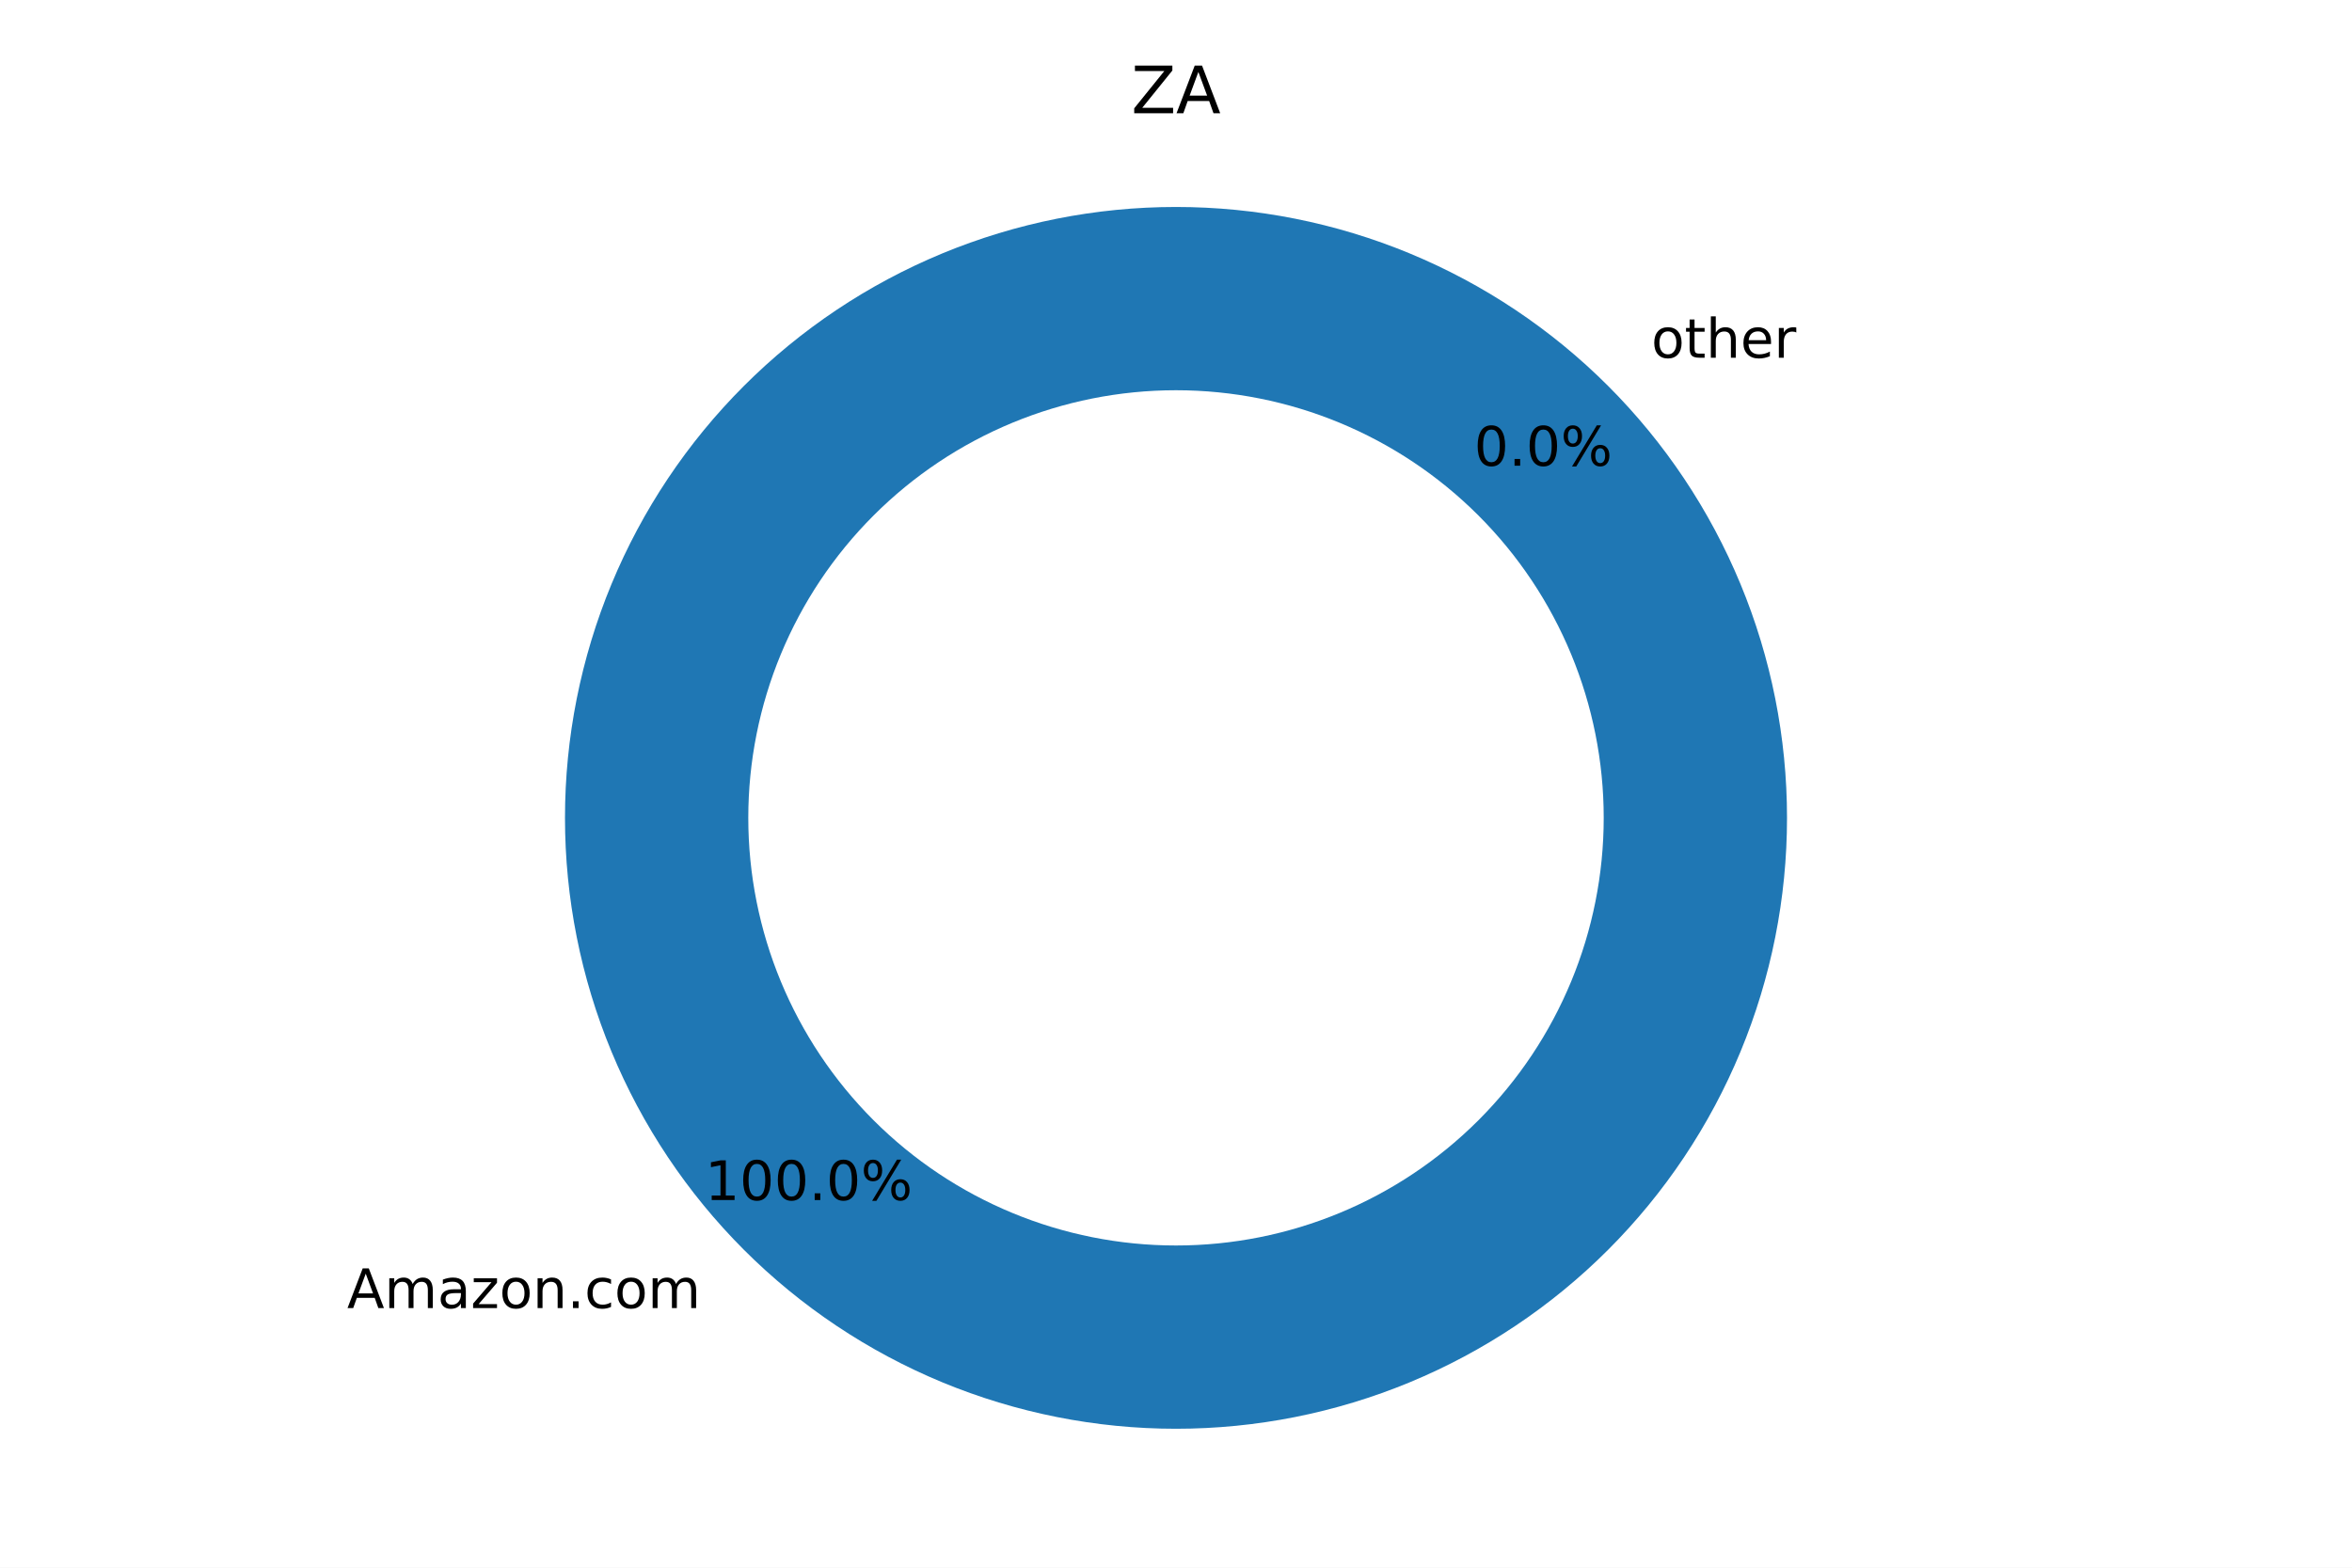
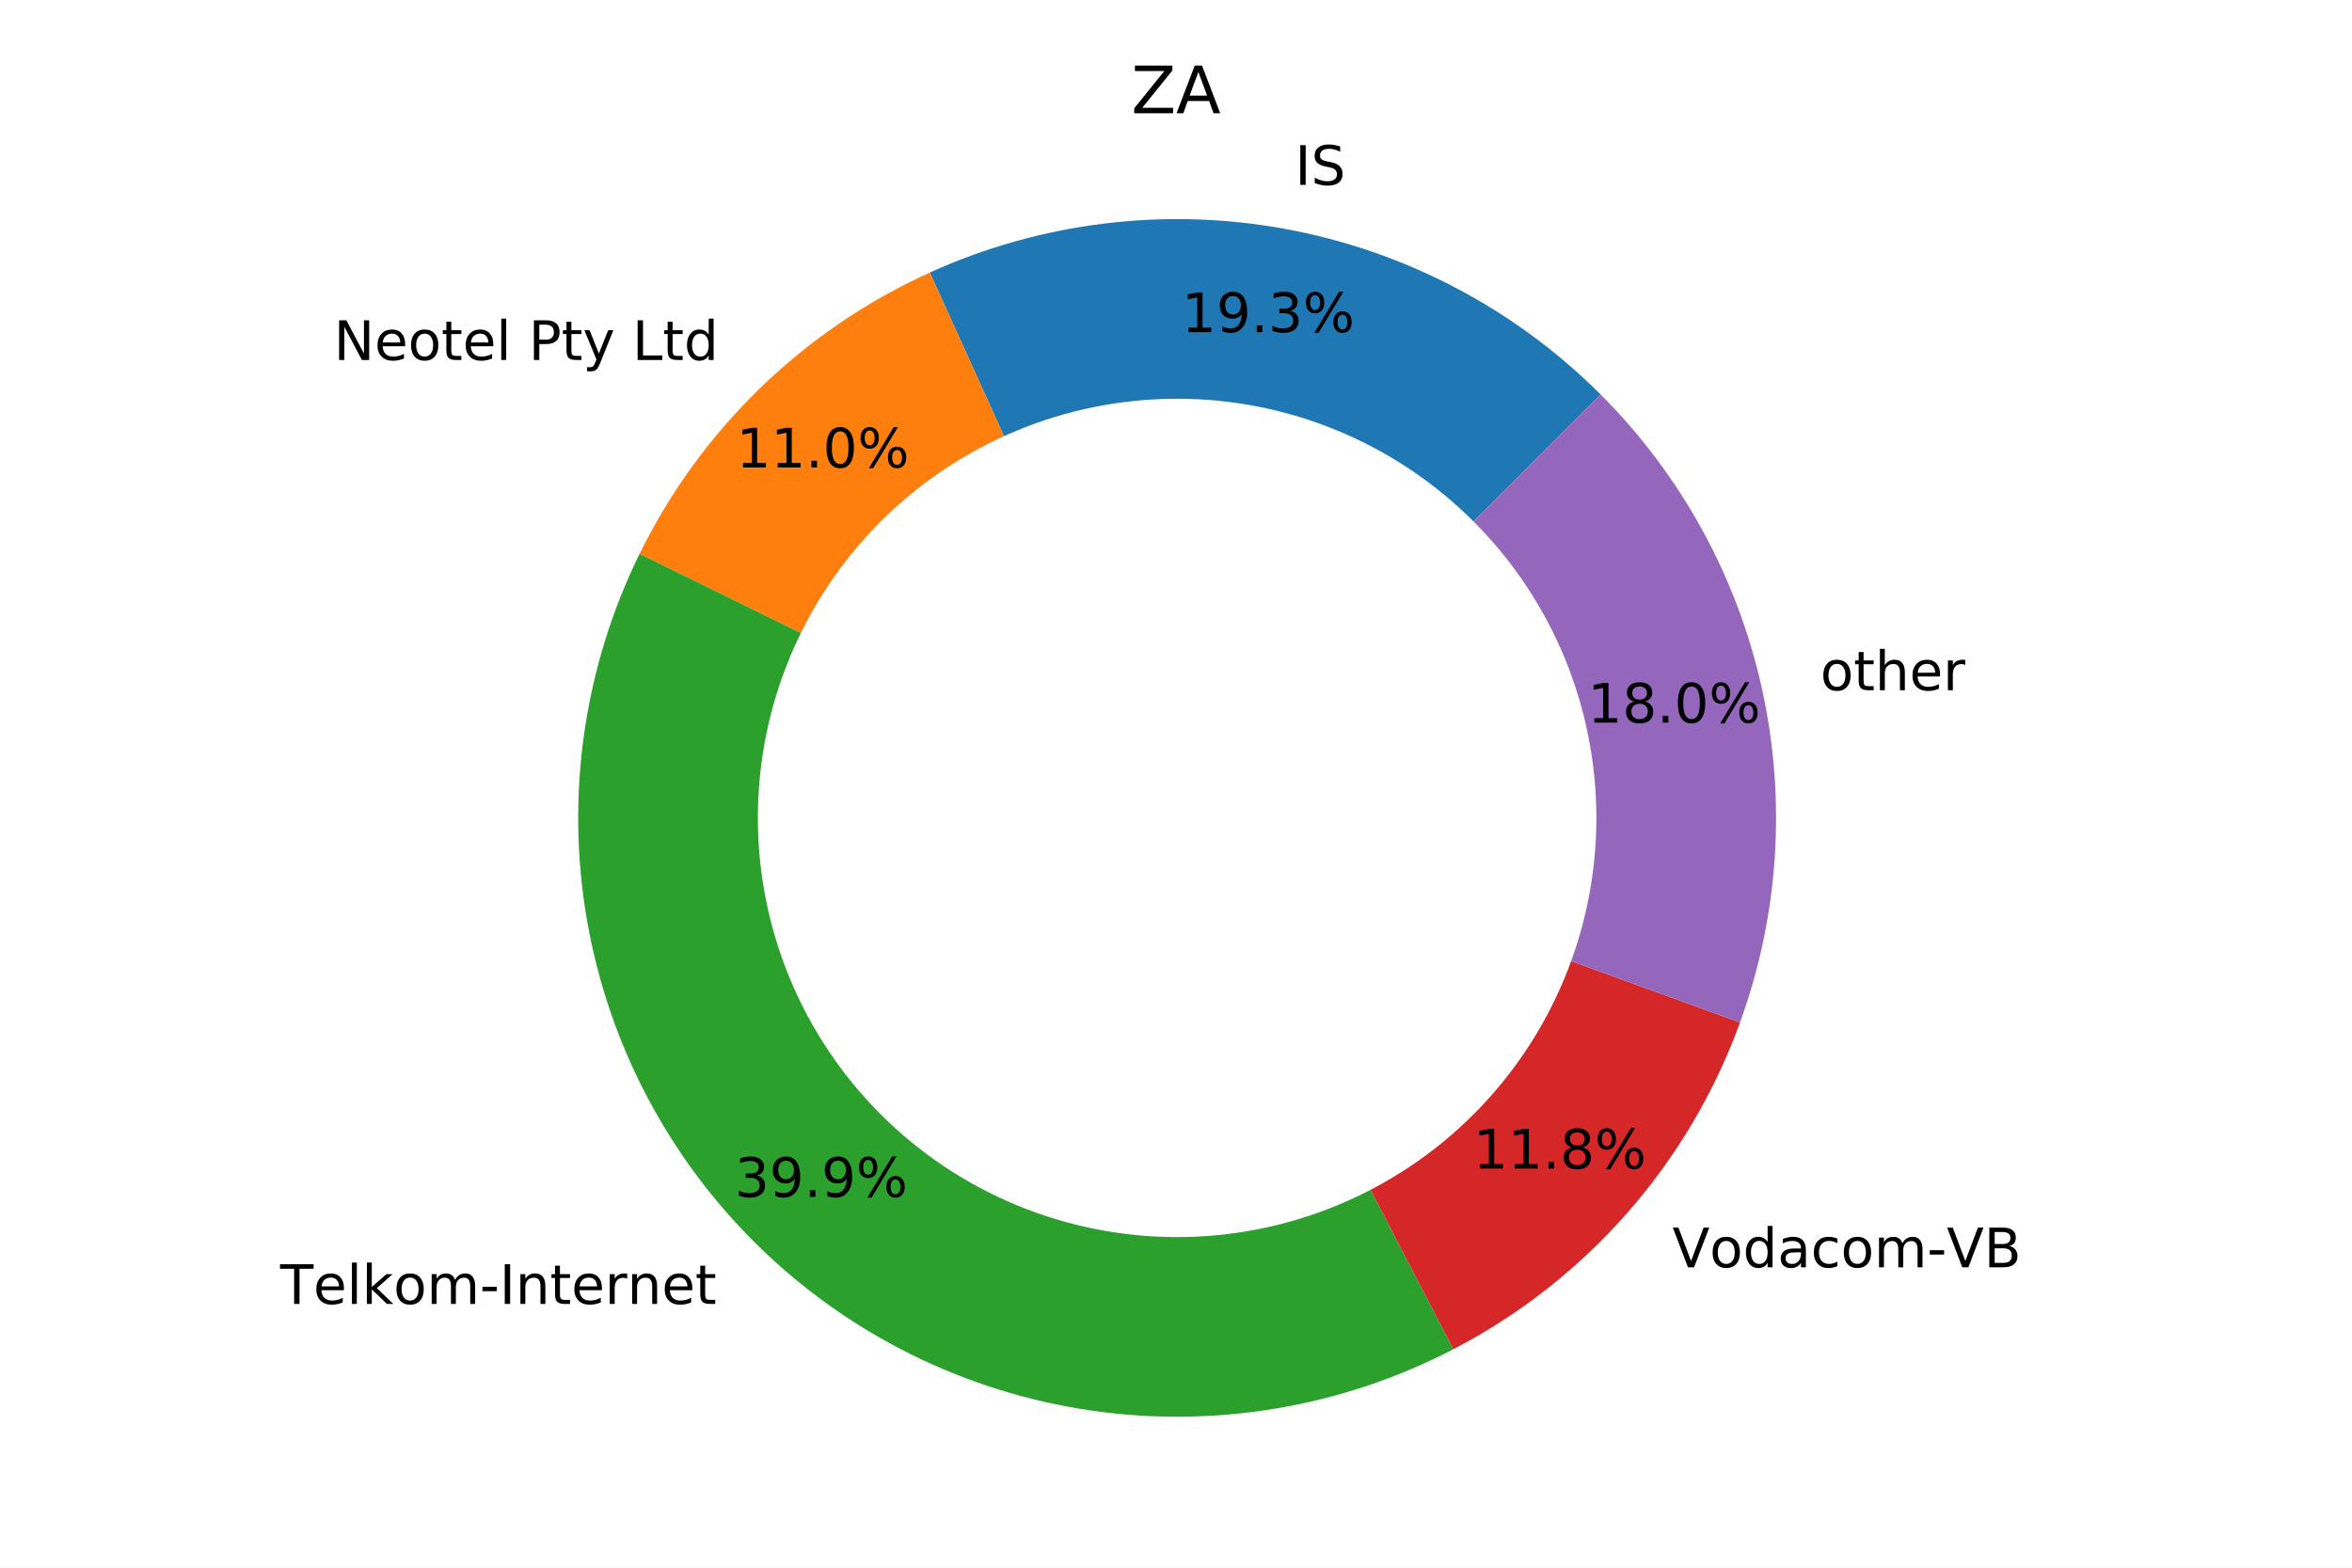
<svg xmlns="http://www.w3.org/2000/svg" xmlns:xlink="http://www.w3.org/1999/xlink" height="288pt" version="1.1" viewBox="0 0 432 288" width="432pt">
  <defs>
    <style type="text/css">
*{stroke-linecap:butt;stroke-linejoin:round;}
  </style>
  </defs>
  <g id="figure_1">
    <g id="patch_1">
      <path d="M 0 288  L 432 288  L 432 0  L 0 0  z " style="fill:#ffffff;" />
    </g>
    <g id="axes_1">
      <g id="patch_2">
-         <path d="M 328.227 150.25  C 328.227 135.512 325.324 120.918 319.684 107.302  C 314.045 93.687 305.778 81.314 295.357 70.893  C 284.936 60.472 272.563 52.205 258.948 46.566  C 245.332 40.926 230.738 38.023 216 38.023  C 201.262 38.023 186.668 40.926 173.052 46.566  C 159.437 52.205 147.064 60.472 136.643 70.893  C 126.222 81.314 117.955 93.687 112.316 107.302  C 106.676 120.918 103.773 135.512 103.773 150.25  C 103.773 164.988 106.676 179.582 112.316 193.198  C 117.955 206.813 126.222 219.186 136.643 229.607  C 147.064 240.028 159.437 248.295 173.052 253.934  C 186.668 259.574 201.262 262.477 216 262.477  C 230.738 262.477 245.332 259.574 258.948 253.934  C 272.563 248.295 284.936 240.028 295.357 229.607  C 305.778 219.186 314.045 206.813 319.684 193.198  C 325.324 179.582 328.227 164.988 328.227 150.25  M 216 150.25  M 328.227 150.25  z " style="fill:#1f77b4;" />
+         <path d="M 293.994 72.471  C 278.173 56.651 257.896 46.027 235.883 42.025  C 213.87 38.023 191.151 40.83 170.774 50.07  L 216.206 150.259  L 293.994 72.471  z " style="fill:#1f77b4;" />
      </g>
      <g id="patch_3">
-         <path d="M 295.357 70.893  C 295.357 70.893 295.357 70.893 295.357 70.893  L 216 150.25  L 295.357 70.893  z " style="fill:#ff7f0e;" />
+         <path d="M 170.774 50.07  C 159.252 55.295 148.718 62.468 139.634 71.274  C 130.551 80.08 123.054 90.387 117.475 101.741  L 216.206 150.259  L 170.774 50.07  z " style="fill:#ff7f0e;" />
      </g>
      <g id="patch_4">
-         <path clip-path="url(#p67255d56ee)" d="M 216 228.809  C 236.834 228.809 256.818 220.532 271.55 205.8  C 286.282 191.068 294.559 171.084 294.559 150.25  C 294.559 129.416 286.282 109.432 271.55 94.7  C 256.818 79.968 236.834 71.691 216 71.691  C 195.166 71.691 175.182 79.968 160.45 94.7  C 145.718 109.432 137.441 129.416 137.441 150.25  C 137.441 171.084 145.718 191.068 160.45 205.8  C 175.182 220.532 195.166 228.809 216 228.809  z " style="fill:#ffffff;" />
+         <path d="M 117.475 101.741  C 107.257 122.534 103.864 146.032 107.783 168.866  C 111.701 191.701 122.735 212.723 139.301 228.92  C 155.867 245.116 177.133 255.672 200.05 259.075  C 222.967 262.477 246.383 258.555 266.94 247.87  L 216.206 150.259  L 117.475 101.741  z " style="fill:#2ca02c;" />
+       </g>
+       <g id="patch_5">
+         <path d="M 266.94 247.87  C 279.059 241.571 289.901 233.069 298.908 222.801  C 307.915 212.532 314.931 200.676 319.597 187.838  L 216.206 150.259  L 266.94 247.87  z " style="fill:#d62728;" />
+       </g>
+       <g id="patch_6">
+         <path d="M 319.597 187.838  C 326.747 168.167 328.136 146.858 323.602 126.425  C 319.067 105.992 308.794 87.271 293.994 72.471  L 216.206 150.259  L 319.597 187.838  z " style="fill:#9467bd;" />
+       </g>
+       <g id="patch_7">
+         <path clip-path="url(#pac806885c1)" d="M 216.206 227.265  C 236.628 227.265 256.217 219.151 270.657 204.711  C 285.098 190.27 293.212 170.681 293.212 150.259  C 293.212 129.837 285.098 110.248 270.657 95.808  C 256.217 81.367 236.628 73.253 216.206 73.253  C 195.784 73.253 176.195 81.367 161.755 95.808  C 147.314 110.248 139.2 129.837 139.2 150.259  C 139.2 170.681 147.314 190.27 161.755 204.711  C 176.195 219.151 195.784 227.265 216.206 227.265  z " style="fill:#ffffff;" />
      </g>
      <g id="matplotlib.axis_1" />
      <g id="matplotlib.axis_2" />
      <g id="text_1">
        <defs>
-           <path d="M 34.188 63.188  L 20.797 26.906  L 47.609 26.906  z M 28.609 72.906  L 39.797 72.906  L 67.578 0  L 57.328 0  L 50.688 18.703  L 17.828 18.703  L 11.188 0  L 0.781 0  z " id="DejaVuSans-41" />
+           <path d="M 9.812 72.906  L 19.672 72.906  L 19.672 0  L 9.812 0  z " id="DejaVuSans-49" />
+           <path d="M 53.516 70.516  L 53.516 60.891  Q 47.906 63.578 42.922 64.891  Q 37.938 66.219 33.297 66.219  Q 25.25 66.219 20.875 63.094  Q 16.5 59.969 16.5 54.203  Q 16.5 49.359 19.406 46.891  Q 22.312 44.438 30.422 42.922  L 36.375 41.703  Q 47.406 39.594 52.656 34.297  Q 57.906 29 57.906 20.125  Q 57.906 9.516 50.797 4.047  Q 43.703 -1.422 29.984 -1.422  Q 24.812 -1.422 18.969 -0.25  Q 13.141 0.922 6.891 3.219  L 6.891 13.375  Q 12.891 10.016 18.656 8.297  Q 24.422 6.594 29.984 6.594  Q 38.422 6.594 43.016 9.906  Q 47.609 13.234 47.609 19.391  Q 47.609 24.75 44.312 27.781  Q 41.016 30.812 33.5 32.328  L 27.484 33.5  Q 16.453 35.688 11.516 40.375  Q 6.594 45.062 6.594 53.422  Q 6.594 63.094 13.406 68.656  Q 20.219 74.219 32.172 74.219  Q 37.312 74.219 42.625 73.281  Q 47.953 72.359 53.516 70.516  z " id="DejaVuSans-53" />
+         </defs>
+         <g transform="translate(237.8506 33.96063)scale(0.1 -0.1)">
+           <use xlink:href="#DejaVuSans-49" />
+           <use x="29.492" xlink:href="#DejaVuSans-53" />
+         </g>
+       </g>
+       <g id="text_2">
+         <defs>
+           <path d="M 12.406 8.297  L 28.516 8.297  L 28.516 63.922  L 10.984 60.406  L 10.984 69.391  L 28.422 72.906  L 38.281 72.906  L 38.281 8.297  L 54.391 8.297  L 54.391 0  L 12.406 0  z " id="DejaVuSans-31" />
+           <path d="M 10.984 1.516  L 10.984 10.5  Q 14.703 8.734 18.5 7.812  Q 22.312 6.891 25.984 6.891  Q 35.75 6.891 40.891 13.453  Q 46.047 20.016 46.781 33.406  Q 43.953 29.203 39.594 26.953  Q 35.25 24.703 29.984 24.703  Q 19.047 24.703 12.672 31.312  Q 6.297 37.938 6.297 49.422  Q 6.297 60.641 12.938 67.422  Q 19.578 74.219 30.609 74.219  Q 43.266 74.219 49.922 64.516  Q 56.594 54.828 56.594 36.375  Q 56.594 19.141 48.406 8.859  Q 40.234 -1.422 26.422 -1.422  Q 22.703 -1.422 18.891 -0.688  Q 15.094 0.047 10.984 1.516  z M 30.609 32.422  Q 37.25 32.422 41.125 36.953  Q 45.016 41.5 45.016 49.422  Q 45.016 57.281 41.125 61.844  Q 37.25 66.406 30.609 66.406  Q 23.969 66.406 20.094 61.844  Q 16.219 57.281 16.219 49.422  Q 16.219 41.5 20.094 36.953  Q 23.969 32.422 30.609 32.422  z " id="DejaVuSans-39" />
+           <path d="M 10.688 12.406  L 21 12.406  L 21 0  L 10.688 0  z " id="DejaVuSans-2e" />
+           <path d="M 40.578 39.312  Q 47.656 37.797 51.625 33  Q 55.609 28.219 55.609 21.188  Q 55.609 10.406 48.188 4.484  Q 40.766 -1.422 27.094 -1.422  Q 22.516 -1.422 17.656 -0.516  Q 12.797 0.391 7.625 2.203  L 7.625 11.719  Q 11.719 9.328 16.594 8.109  Q 21.484 6.891 26.812 6.891  Q 36.078 6.891 40.938 10.547  Q 45.797 14.203 45.797 21.188  Q 45.797 27.641 41.281 31.266  Q 36.766 34.906 28.719 34.906  L 20.219 34.906  L 20.219 43.016  L 29.109 43.016  Q 36.375 43.016 40.234 45.922  Q 44.094 48.828 44.094 54.297  Q 44.094 59.906 40.109 62.906  Q 36.141 65.922 28.719 65.922  Q 24.656 65.922 20.016 65.031  Q 15.375 64.156 9.812 62.312  L 9.812 71.094  Q 15.438 72.656 20.344 73.438  Q 25.25 74.219 29.594 74.219  Q 40.828 74.219 47.359 69.109  Q 53.906 64.016 53.906 55.328  Q 53.906 49.266 50.438 45.094  Q 46.969 40.922 40.578 39.312  z " id="DejaVuSans-33" />
+           <path d="M 72.703 32.078  Q 68.453 32.078 66.031 28.469  Q 63.625 24.859 63.625 18.406  Q 63.625 12.062 66.031 8.422  Q 68.453 4.781 72.703 4.781  Q 76.859 4.781 79.266 8.422  Q 81.688 12.062 81.688 18.406  Q 81.688 24.812 79.266 28.438  Q 76.859 32.078 72.703 32.078  z M 72.703 38.281  Q 80.422 38.281 84.953 32.906  Q 89.5 27.547 89.5 18.406  Q 89.5 9.281 84.938 3.922  Q 80.375 -1.422 72.703 -1.422  Q 64.891 -1.422 60.344 3.922  Q 55.812 9.281 55.812 18.406  Q 55.812 27.594 60.375 32.938  Q 64.938 38.281 72.703 38.281  z M 22.312 68.016  Q 18.109 68.016 15.688 64.375  Q 13.281 60.75 13.281 54.391  Q 13.281 47.953 15.672 44.328  Q 18.062 40.719 22.312 40.719  Q 26.562 40.719 28.969 44.328  Q 31.391 47.953 31.391 54.391  Q 31.391 60.688 28.953 64.344  Q 26.516 68.016 22.312 68.016  z M 66.406 74.219  L 74.219 74.219  L 28.609 -1.422  L 20.797 -1.422  z M 22.312 74.219  Q 30.031 74.219 34.609 68.875  Q 39.203 63.531 39.203 54.391  Q 39.203 45.172 34.641 39.844  Q 30.078 34.516 22.312 34.516  Q 14.547 34.516 10.031 39.859  Q 5.516 45.219 5.516 54.391  Q 5.516 63.484 10.047 68.844  Q 14.594 74.219 22.312 74.219  z " id="DejaVuSans-25" />
+         </defs>
+         <g transform="translate(217.0478 61.01923)scale(0.1 -0.1)">
+           <use xlink:href="#DejaVuSans-31" />
+           <use x="63.623" xlink:href="#DejaVuSans-39" />
+           <use x="127.246" xlink:href="#DejaVuSans-2e" />
+           <use x="159.033" xlink:href="#DejaVuSans-33" />
+           <use x="222.656" xlink:href="#DejaVuSans-25" />
+         </g>
+       </g>
+       <g id="text_3">
+         <defs>
+           <path d="M 9.812 72.906  L 23.094 72.906  L 55.422 11.922  L 55.422 72.906  L 64.984 72.906  L 64.984 0  L 51.703 0  L 19.391 60.984  L 19.391 0  L 9.812 0  z " id="DejaVuSans-4e" />
+           <path d="M 56.203 29.594  L 56.203 25.203  L 14.891 25.203  Q 15.484 15.922 20.484 11.062  Q 25.484 6.203 34.422 6.203  Q 39.594 6.203 44.453 7.469  Q 49.312 8.734 54.109 11.281  L 54.109 2.781  Q 49.266 0.734 44.188 -0.344  Q 39.109 -1.422 33.891 -1.422  Q 20.797 -1.422 13.156 6.188  Q 5.516 13.812 5.516 26.812  Q 5.516 40.234 12.766 48.109  Q 20.016 56 32.328 56  Q 43.359 56 49.781 48.891  Q 56.203 41.797 56.203 29.594  z M 47.219 32.234  Q 47.125 39.594 43.094 43.984  Q 39.062 48.391 32.422 48.391  Q 24.906 48.391 20.391 44.141  Q 15.875 39.891 15.188 32.172  z " id="DejaVuSans-65" />
+           <path d="M 30.609 48.391  Q 23.391 48.391 19.188 42.75  Q 14.984 37.109 14.984 27.297  Q 14.984 17.484 19.156 11.844  Q 23.344 6.203 30.609 6.203  Q 37.797 6.203 41.984 11.859  Q 46.188 17.531 46.188 27.297  Q 46.188 37.016 41.984 42.703  Q 37.797 48.391 30.609 48.391  z M 30.609 56  Q 42.328 56 49.016 48.375  Q 55.719 40.766 55.719 27.297  Q 55.719 13.875 49.016 6.219  Q 42.328 -1.422 30.609 -1.422  Q 18.844 -1.422 12.172 6.219  Q 5.516 13.875 5.516 27.297  Q 5.516 40.766 12.172 48.375  Q 18.844 56 30.609 56  z " id="DejaVuSans-6f" />
+           <path d="M 18.312 70.219  L 18.312 54.688  L 36.812 54.688  L 36.812 47.703  L 18.312 47.703  L 18.312 18.016  Q 18.312 11.328 20.141 9.422  Q 21.969 7.516 27.594 7.516  L 36.812 7.516  L 36.812 0  L 27.594 0  Q 17.188 0 13.234 3.875  Q 9.281 7.766 9.281 18.016  L 9.281 47.703  L 2.688 47.703  L 2.688 54.688  L 9.281 54.688  L 9.281 70.219  z " id="DejaVuSans-74" />
+           <path d="M 9.422 75.984  L 18.406 75.984  L 18.406 0  L 9.422 0  z " id="DejaVuSans-6c" />
+           <path id="DejaVuSans-20" />
+           <path d="M 19.672 64.797  L 19.672 37.406  L 32.078 37.406  Q 38.969 37.406 42.719 40.969  Q 46.484 44.531 46.484 51.125  Q 46.484 57.672 42.719 61.234  Q 38.969 64.797 32.078 64.797  z M 9.812 72.906  L 32.078 72.906  Q 44.344 72.906 50.609 67.359  Q 56.891 61.812 56.891 51.125  Q 56.891 40.328 50.609 34.812  Q 44.344 29.297 32.078 29.297  L 19.672 29.297  L 19.672 0  L 9.812 0  z " id="DejaVuSans-50" />
+           <path d="M 32.172 -5.078  Q 28.375 -14.844 24.75 -17.812  Q 21.141 -20.797 15.094 -20.797  L 7.906 -20.797  L 7.906 -13.281  L 13.188 -13.281  Q 16.891 -13.281 18.938 -11.516  Q 21 -9.766 23.484 -3.219  L 25.094 0.875  L 2.984 54.688  L 12.5 54.688  L 29.594 11.922  L 46.688 54.688  L 56.203 54.688  z " id="DejaVuSans-79" />
+           <path d="M 9.812 72.906  L 19.672 72.906  L 19.672 8.297  L 55.172 8.297  L 55.172 0  L 9.812 0  z " id="DejaVuSans-4c" />
+           <path d="M 45.406 46.391  L 45.406 75.984  L 54.391 75.984  L 54.391 0  L 45.406 0  L 45.406 8.203  Q 42.578 3.328 38.25 0.953  Q 33.938 -1.422 27.875 -1.422  Q 17.969 -1.422 11.734 6.484  Q 5.516 14.406 5.516 27.297  Q 5.516 40.188 11.734 48.094  Q 17.969 56 27.875 56  Q 33.938 56 38.25 53.625  Q 42.578 51.266 45.406 46.391  z M 14.797 27.297  Q 14.797 17.391 18.875 11.75  Q 22.953 6.109 30.078 6.109  Q 37.203 6.109 41.297 11.75  Q 45.406 17.391 45.406 27.297  Q 45.406 37.203 41.297 42.844  Q 37.203 48.484 30.078 48.484  Q 22.953 48.484 18.875 42.844  Q 14.797 37.203 14.797 27.297  z " id="DejaVuSans-64" />
+         </defs>
+         <g transform="translate(61.30693 66.13472)scale(0.1 -0.1)">
+           <use xlink:href="#DejaVuSans-4e" />
+           <use x="74.805" xlink:href="#DejaVuSans-65" />
+           <use x="136.328" xlink:href="#DejaVuSans-6f" />
+           <use x="197.51" xlink:href="#DejaVuSans-74" />
+           <use x="236.719" xlink:href="#DejaVuSans-65" />
+           <use x="298.242" xlink:href="#DejaVuSans-6c" />
+           <use x="326.025" xlink:href="#DejaVuSans-20" />
+           <use x="357.812" xlink:href="#DejaVuSans-50" />
+           <use x="418.115" xlink:href="#DejaVuSans-74" />
+           <use x="457.324" xlink:href="#DejaVuSans-79" />
+           <use x="516.504" xlink:href="#DejaVuSans-20" />
+           <use x="548.291" xlink:href="#DejaVuSans-4c" />
+           <use x="604.004" xlink:href="#DejaVuSans-74" />
+           <use x="643.213" xlink:href="#DejaVuSans-64" />
+         </g>
+       </g>
+       <g id="text_4">
+         <defs>
+           <path d="M 31.781 66.406  Q 24.172 66.406 20.328 58.906  Q 16.5 51.422 16.5 36.375  Q 16.5 21.391 20.328 13.891  Q 24.172 6.391 31.781 6.391  Q 39.453 6.391 43.281 13.891  Q 47.125 21.391 47.125 36.375  Q 47.125 51.422 43.281 58.906  Q 39.453 66.406 31.781 66.406  z M 31.781 74.219  Q 44.047 74.219 50.516 64.516  Q 56.984 54.828 56.984 36.375  Q 56.984 17.969 50.516 8.266  Q 44.047 -1.422 31.781 -1.422  Q 19.531 -1.422 13.062 8.266  Q 6.594 17.969 6.594 36.375  Q 6.594 54.828 13.062 64.516  Q 19.531 74.219 31.781 74.219  z " id="DejaVuSans-30" />
+         </defs>
+         <g transform="translate(135.2365 85.88103)scale(0.1 -0.1)">
+           <use xlink:href="#DejaVuSans-31" />
+           <use x="63.623" xlink:href="#DejaVuSans-31" />
+           <use x="127.246" xlink:href="#DejaVuSans-2e" />
+           <use x="159.033" xlink:href="#DejaVuSans-30" />
+           <use x="222.656" xlink:href="#DejaVuSans-25" />
+         </g>
+       </g>
+       <g id="text_5">
+         <defs>
+           <path d="M -0.297 72.906  L 61.375 72.906  L 61.375 64.594  L 35.5 64.594  L 35.5 0  L 25.594 0  L 25.594 64.594  L -0.297 64.594  z " id="DejaVuSans-54" />
+           <path d="M 9.078 75.984  L 18.109 75.984  L 18.109 31.109  L 44.922 54.688  L 56.391 54.688  L 27.391 29.109  L 57.625 0  L 45.906 0  L 18.109 26.703  L 18.109 0  L 9.078 0  z " id="DejaVuSans-6b" />
          <path d="M 52 44.188  Q 55.375 50.25 60.062 53.125  Q 64.75 56 71.094 56  Q 79.641 56 84.281 50.016  Q 88.922 44.047 88.922 33.016  L 88.922 0  L 79.891 0  L 79.891 32.719  Q 79.891 40.578 77.094 44.375  Q 74.312 48.188 68.609 48.188  Q 61.625 48.188 57.562 43.547  Q 53.516 38.922 53.516 30.906  L 53.516 0  L 44.484 0  L 44.484 32.719  Q 44.484 40.625 41.703 44.406  Q 38.922 48.188 33.109 48.188  Q 26.219 48.188 22.156 43.531  Q 18.109 38.875 18.109 30.906  L 18.109 0  L 9.078 0  L 9.078 54.688  L 18.109 54.688  L 18.109 46.188  Q 21.188 51.219 25.484 53.609  Q 29.781 56 35.688 56  Q 41.656 56 45.828 52.969  Q 50 49.953 52 44.188  z " id="DejaVuSans-6d" />
+           <path d="M 4.891 31.391  L 31.203 31.391  L 31.203 23.391  L 4.891 23.391  z " id="DejaVuSans-2d" />
+           <path d="M 54.891 33.016  L 54.891 0  L 45.906 0  L 45.906 32.719  Q 45.906 40.484 42.875 44.328  Q 39.844 48.188 33.797 48.188  Q 26.516 48.188 22.312 43.547  Q 18.109 38.922 18.109 30.906  L 18.109 0  L 9.078 0  L 9.078 54.688  L 18.109 54.688  L 18.109 46.188  Q 21.344 51.125 25.703 53.562  Q 30.078 56 35.797 56  Q 45.219 56 50.047 50.172  Q 54.891 44.344 54.891 33.016  z " id="DejaVuSans-6e" />
+           <path d="M 41.109 46.297  Q 39.594 47.172 37.812 47.578  Q 36.031 48 33.891 48  Q 26.266 48 22.188 43.047  Q 18.109 38.094 18.109 28.812  L 18.109 0  L 9.078 0  L 9.078 54.688  L 18.109 54.688  L 18.109 46.188  Q 20.953 51.172 25.484 53.578  Q 30.031 56 36.531 56  Q 37.453 56 38.578 55.875  Q 39.703 55.766 41.062 55.516  z " id="DejaVuSans-72" />
+         </defs>
+         <g transform="translate(51.46348 239.5451)scale(0.1 -0.1)">
+           <use xlink:href="#DejaVuSans-54" />
+           <use x="60.818" xlink:href="#DejaVuSans-65" />
+           <use x="122.342" xlink:href="#DejaVuSans-6c" />
+           <use x="150.125" xlink:href="#DejaVuSans-6b" />
+           <use x="207.988" xlink:href="#DejaVuSans-6f" />
+           <use x="269.17" xlink:href="#DejaVuSans-6d" />
+           <use x="366.582" xlink:href="#DejaVuSans-2d" />
+           <use x="402.666" xlink:href="#DejaVuSans-49" />
+           <use x="432.158" xlink:href="#DejaVuSans-6e" />
+           <use x="495.537" xlink:href="#DejaVuSans-74" />
+           <use x="534.746" xlink:href="#DejaVuSans-65" />
+           <use x="596.27" xlink:href="#DejaVuSans-72" />
+           <use x="637.367" xlink:href="#DejaVuSans-6e" />
+           <use x="700.746" xlink:href="#DejaVuSans-65" />
+           <use x="762.27" xlink:href="#DejaVuSans-74" />
+         </g>
+       </g>
+       <g id="text_6">
+         <g transform="translate(134.953 219.8799)scale(0.1 -0.1)">
+           <use xlink:href="#DejaVuSans-33" />
+           <use x="63.623" xlink:href="#DejaVuSans-39" />
+           <use x="127.246" xlink:href="#DejaVuSans-2e" />
+           <use x="159.033" xlink:href="#DejaVuSans-39" />
+           <use x="222.656" xlink:href="#DejaVuSans-25" />
+         </g>
+       </g>
+       <g id="text_7">
+         <defs>
+           <path d="M 28.609 0  L 0.781 72.906  L 11.078 72.906  L 34.188 11.531  L 57.328 72.906  L 67.578 72.906  L 39.797 0  z " id="DejaVuSans-56" />
          <path d="M 34.281 27.484  Q 23.391 27.484 19.188 25  Q 14.984 22.516 14.984 16.5  Q 14.984 11.719 18.141 8.906  Q 21.297 6.109 26.703 6.109  Q 34.188 6.109 38.703 11.406  Q 43.219 16.703 43.219 25.484  L 43.219 27.484  z M 52.203 31.203  L 52.203 0  L 43.219 0  L 43.219 8.297  Q 40.141 3.328 35.547 0.953  Q 30.953 -1.422 24.312 -1.422  Q 15.922 -1.422 10.953 3.297  Q 6 8.016 6 15.922  Q 6 25.141 12.172 29.828  Q 18.359 34.516 30.609 34.516  L 43.219 34.516  L 43.219 35.406  Q 43.219 41.609 39.141 45  Q 35.062 48.391 27.688 48.391  Q 23 48.391 18.547 47.266  Q 14.109 46.141 10.016 43.891  L 10.016 52.203  Q 14.938 54.109 19.578 55.047  Q 24.219 56 28.609 56  Q 40.484 56 46.344 49.844  Q 52.203 43.703 52.203 31.203  z " id="DejaVuSans-61" />
-           <path d="M 5.516 54.688  L 48.188 54.688  L 48.188 46.484  L 14.406 7.172  L 48.188 7.172  L 48.188 0  L 4.297 0  L 4.297 8.203  L 38.094 47.516  L 5.516 47.516  z " id="DejaVuSans-7a" />
-           <path d="M 30.609 48.391  Q 23.391 48.391 19.188 42.75  Q 14.984 37.109 14.984 27.297  Q 14.984 17.484 19.156 11.844  Q 23.344 6.203 30.609 6.203  Q 37.797 6.203 41.984 11.859  Q 46.188 17.531 46.188 27.297  Q 46.188 37.016 41.984 42.703  Q 37.797 48.391 30.609 48.391  z M 30.609 56  Q 42.328 56 49.016 48.375  Q 55.719 40.766 55.719 27.297  Q 55.719 13.875 49.016 6.219  Q 42.328 -1.422 30.609 -1.422  Q 18.844 -1.422 12.172 6.219  Q 5.516 13.875 5.516 27.297  Q 5.516 40.766 12.172 48.375  Q 18.844 56 30.609 56  z " id="DejaVuSans-6f" />
-           <path d="M 54.891 33.016  L 54.891 0  L 45.906 0  L 45.906 32.719  Q 45.906 40.484 42.875 44.328  Q 39.844 48.188 33.797 48.188  Q 26.516 48.188 22.312 43.547  Q 18.109 38.922 18.109 30.906  L 18.109 0  L 9.078 0  L 9.078 54.688  L 18.109 54.688  L 18.109 46.188  Q 21.344 51.125 25.703 53.562  Q 30.078 56 35.797 56  Q 45.219 56 50.047 50.172  Q 54.891 44.344 54.891 33.016  z " id="DejaVuSans-6e" />
-           <path d="M 10.688 12.406  L 21 12.406  L 21 0  L 10.688 0  z " id="DejaVuSans-2e" />
          <path d="M 48.781 52.594  L 48.781 44.188  Q 44.969 46.297 41.141 47.344  Q 37.312 48.391 33.406 48.391  Q 24.656 48.391 19.812 42.844  Q 14.984 37.312 14.984 27.297  Q 14.984 17.281 19.812 11.734  Q 24.656 6.203 33.406 6.203  Q 37.312 6.203 41.141 7.25  Q 44.969 8.297 48.781 10.406  L 48.781 2.094  Q 45.016 0.344 40.984 -0.531  Q 36.969 -1.422 32.422 -1.422  Q 20.062 -1.422 12.781 6.344  Q 5.516 14.109 5.516 27.297  Q 5.516 40.672 12.859 48.328  Q 20.219 56 33.016 56  Q 37.156 56 41.109 55.141  Q 45.062 54.297 48.781 52.594  z " id="DejaVuSans-63" />
-         </defs>
-         <g transform="translate(63.75767 240.3017)scale(0.1 -0.1)">
-           <use xlink:href="#DejaVuSans-41" />
-           <use x="68.408" xlink:href="#DejaVuSans-6d" />
-           <use x="165.82" xlink:href="#DejaVuSans-61" />
-           <use x="227.1" xlink:href="#DejaVuSans-7a" />
-           <use x="279.59" xlink:href="#DejaVuSans-6f" />
-           <use x="340.771" xlink:href="#DejaVuSans-6e" />
-           <use x="404.15" xlink:href="#DejaVuSans-2e" />
-           <use x="435.938" xlink:href="#DejaVuSans-63" />
-           <use x="490.918" xlink:href="#DejaVuSans-6f" />
-           <use x="552.1" xlink:href="#DejaVuSans-6d" />
-         </g>
-       </g>
-       <g id="text_2">
-         <defs>
-           <path d="M 12.406 8.297  L 28.516 8.297  L 28.516 63.922  L 10.984 60.406  L 10.984 69.391  L 28.422 72.906  L 38.281 72.906  L 38.281 8.297  L 54.391 8.297  L 54.391 0  L 12.406 0  z " id="DejaVuSans-31" />
-           <path d="M 31.781 66.406  Q 24.172 66.406 20.328 58.906  Q 16.5 51.422 16.5 36.375  Q 16.5 21.391 20.328 13.891  Q 24.172 6.391 31.781 6.391  Q 39.453 6.391 43.281 13.891  Q 47.125 21.391 47.125 36.375  Q 47.125 51.422 43.281 58.906  Q 39.453 66.406 31.781 66.406  z M 31.781 74.219  Q 44.047 74.219 50.516 64.516  Q 56.984 54.828 56.984 36.375  Q 56.984 17.969 50.516 8.266  Q 44.047 -1.422 31.781 -1.422  Q 19.531 -1.422 13.062 8.266  Q 6.594 17.969 6.594 36.375  Q 6.594 54.828 13.062 64.516  Q 19.531 74.219 31.781 74.219  z " id="DejaVuSans-30" />
-           <path d="M 72.703 32.078  Q 68.453 32.078 66.031 28.469  Q 63.625 24.859 63.625 18.406  Q 63.625 12.062 66.031 8.422  Q 68.453 4.781 72.703 4.781  Q 76.859 4.781 79.266 8.422  Q 81.688 12.062 81.688 18.406  Q 81.688 24.812 79.266 28.438  Q 76.859 32.078 72.703 32.078  z M 72.703 38.281  Q 80.422 38.281 84.953 32.906  Q 89.5 27.547 89.5 18.406  Q 89.5 9.281 84.938 3.922  Q 80.375 -1.422 72.703 -1.422  Q 64.891 -1.422 60.344 3.922  Q 55.812 9.281 55.812 18.406  Q 55.812 27.594 60.375 32.938  Q 64.938 38.281 72.703 38.281  z M 22.312 68.016  Q 18.109 68.016 15.688 64.375  Q 13.281 60.75 13.281 54.391  Q 13.281 47.953 15.672 44.328  Q 18.062 40.719 22.312 40.719  Q 26.562 40.719 28.969 44.328  Q 31.391 47.953 31.391 54.391  Q 31.391 60.688 28.953 64.344  Q 26.516 68.016 22.312 68.016  z M 66.406 74.219  L 74.219 74.219  L 28.609 -1.422  L 20.797 -1.422  z M 22.312 74.219  Q 30.031 74.219 34.609 68.875  Q 39.203 63.531 39.203 54.391  Q 39.203 45.172 34.641 39.844  Q 30.078 34.516 22.312 34.516  Q 14.547 34.516 10.031 39.859  Q 5.516 45.219 5.516 54.391  Q 5.516 63.484 10.047 68.844  Q 14.594 74.219 22.312 74.219  z " id="DejaVuSans-25" />
-         </defs>
-         <g transform="translate(129.482 220.4625)scale(0.1 -0.1)">
-           <use xlink:href="#DejaVuSans-31" />
-           <use x="63.623" xlink:href="#DejaVuSans-30" />
-           <use x="127.246" xlink:href="#DejaVuSans-30" />
-           <use x="190.869" xlink:href="#DejaVuSans-2e" />
-           <use x="222.656" xlink:href="#DejaVuSans-30" />
-           <use x="286.279" xlink:href="#DejaVuSans-25" />
-         </g>
-       </g>
-       <g id="text_3">
-         <defs>
-           <path d="M 18.312 70.219  L 18.312 54.688  L 36.812 54.688  L 36.812 47.703  L 18.312 47.703  L 18.312 18.016  Q 18.312 11.328 20.141 9.422  Q 21.969 7.516 27.594 7.516  L 36.812 7.516  L 36.812 0  L 27.594 0  Q 17.188 0 13.234 3.875  Q 9.281 7.766 9.281 18.016  L 9.281 47.703  L 2.688 47.703  L 2.688 54.688  L 9.281 54.688  L 9.281 70.219  z " id="DejaVuSans-74" />
+           <path d="M 19.672 34.812  L 19.672 8.109  L 35.5 8.109  Q 43.453 8.109 47.281 11.406  Q 51.125 14.703 51.125 21.484  Q 51.125 28.328 47.281 31.562  Q 43.453 34.812 35.5 34.812  z M 19.672 64.797  L 19.672 42.828  L 34.281 42.828  Q 41.5 42.828 45.031 45.531  Q 48.578 48.25 48.578 53.812  Q 48.578 59.328 45.031 62.062  Q 41.5 64.797 34.281 64.797  z M 9.812 72.906  L 35.016 72.906  Q 46.297 72.906 52.391 68.219  Q 58.5 63.531 58.5 54.891  Q 58.5 48.188 55.375 44.234  Q 52.25 40.281 46.188 39.312  Q 53.469 37.75 57.5 32.781  Q 61.531 27.828 61.531 20.406  Q 61.531 10.641 54.891 5.312  Q 48.25 0 35.984 0  L 9.812 0  z " id="DejaVuSans-42" />
+         </defs>
+         <g transform="translate(307.1778 232.8144)scale(0.1 -0.1)">
+           <use xlink:href="#DejaVuSans-56" />
+           <use x="68.299" xlink:href="#DejaVuSans-6f" />
+           <use x="129.48" xlink:href="#DejaVuSans-64" />
+           <use x="192.957" xlink:href="#DejaVuSans-61" />
+           <use x="254.236" xlink:href="#DejaVuSans-63" />
+           <use x="309.217" xlink:href="#DejaVuSans-6f" />
+           <use x="370.398" xlink:href="#DejaVuSans-6d" />
+           <use x="467.811" xlink:href="#DejaVuSans-2d" />
+           <use x="503.816" xlink:href="#DejaVuSans-56" />
+           <use x="572.225" xlink:href="#DejaVuSans-42" />
+         </g>
+       </g>
+       <g id="text_8">
+         <defs>
+           <path d="M 31.781 34.625  Q 24.75 34.625 20.719 30.859  Q 16.703 27.094 16.703 20.516  Q 16.703 13.922 20.719 10.156  Q 24.75 6.391 31.781 6.391  Q 38.812 6.391 42.859 10.172  Q 46.922 13.969 46.922 20.516  Q 46.922 27.094 42.891 30.859  Q 38.875 34.625 31.781 34.625  z M 21.922 38.812  Q 15.578 40.375 12.031 44.719  Q 8.5 49.078 8.5 55.328  Q 8.5 64.062 14.719 69.141  Q 20.953 74.219 31.781 74.219  Q 42.672 74.219 48.875 69.141  Q 55.078 64.062 55.078 55.328  Q 55.078 49.078 51.531 44.719  Q 48 40.375 41.703 38.812  Q 48.828 37.156 52.797 32.312  Q 56.781 27.484 56.781 20.516  Q 56.781 9.906 50.312 4.234  Q 43.844 -1.422 31.781 -1.422  Q 19.734 -1.422 13.25 4.234  Q 6.781 9.906 6.781 20.516  Q 6.781 27.484 10.781 32.312  Q 14.797 37.156 21.922 38.812  z M 18.312 54.391  Q 18.312 48.734 21.844 45.562  Q 25.391 42.391 31.781 42.391  Q 38.141 42.391 41.719 45.562  Q 45.312 48.734 45.312 54.391  Q 45.312 60.062 41.719 63.234  Q 38.141 66.406 31.781 66.406  Q 25.391 66.406 21.844 63.234  Q 18.312 60.062 18.312 54.391  z " id="DejaVuSans-38" />
+         </defs>
+         <g transform="translate(270.6188 214.679)scale(0.1 -0.1)">
+           <use xlink:href="#DejaVuSans-31" />
+           <use x="63.623" xlink:href="#DejaVuSans-31" />
+           <use x="127.246" xlink:href="#DejaVuSans-2e" />
+           <use x="159.033" xlink:href="#DejaVuSans-38" />
+           <use x="222.656" xlink:href="#DejaVuSans-25" />
+         </g>
+       </g>
+       <g id="text_9">
+         <defs>
          <path d="M 54.891 33.016  L 54.891 0  L 45.906 0  L 45.906 32.719  Q 45.906 40.484 42.875 44.328  Q 39.844 48.188 33.797 48.188  Q 26.516 48.188 22.312 43.547  Q 18.109 38.922 18.109 30.906  L 18.109 0  L 9.078 0  L 9.078 75.984  L 18.109 75.984  L 18.109 46.188  Q 21.344 51.125 25.703 53.562  Q 30.078 56 35.797 56  Q 45.219 56 50.047 50.172  Q 54.891 44.344 54.891 33.016  z " id="DejaVuSans-68" />
-           <path d="M 56.203 29.594  L 56.203 25.203  L 14.891 25.203  Q 15.484 15.922 20.484 11.062  Q 25.484 6.203 34.422 6.203  Q 39.594 6.203 44.453 7.469  Q 49.312 8.734 54.109 11.281  L 54.109 2.781  Q 49.266 0.734 44.188 -0.344  Q 39.109 -1.422 33.891 -1.422  Q 20.797 -1.422 13.156 6.188  Q 5.516 13.812 5.516 26.812  Q 5.516 40.234 12.766 48.109  Q 20.016 56 32.328 56  Q 43.359 56 49.781 48.891  Q 56.203 41.797 56.203 29.594  z M 47.219 32.234  Q 47.125 39.594 43.094 43.984  Q 39.062 48.391 32.422 48.391  Q 24.906 48.391 20.391 44.141  Q 15.875 39.891 15.188 32.172  z " id="DejaVuSans-65" />
-           <path d="M 41.109 46.297  Q 39.594 47.172 37.812 47.578  Q 36.031 48 33.891 48  Q 26.266 48 22.188 43.047  Q 18.109 38.094 18.109 28.812  L 18.109 0  L 9.078 0  L 9.078 54.688  L 18.109 54.688  L 18.109 46.188  Q 20.953 51.172 25.484 53.578  Q 30.031 56 36.531 56  Q 37.453 56 38.578 55.875  Q 39.703 55.766 41.062 55.516  z " id="DejaVuSans-72" />
-         </defs>
-         <g transform="translate(303.2923 65.71704)scale(0.1 -0.1)">
+         </defs>
+         <g transform="translate(334.3411 126.801)scale(0.1 -0.1)">
          <use xlink:href="#DejaVuSans-6f" />
          <use x="61.182" xlink:href="#DejaVuSans-74" />
          <use x="100.391" xlink:href="#DejaVuSans-68" />
          <use x="163.77" xlink:href="#DejaVuSans-65" />
          <use x="225.293" xlink:href="#DejaVuSans-72" />
        </g>
      </g>
-       <g id="text_4">
-         <g transform="translate(270.7508 85.55621)scale(0.1 -0.1)">
-           <use xlink:href="#DejaVuSans-30" />
-           <use x="63.623" xlink:href="#DejaVuSans-2e" />
-           <use x="95.41" xlink:href="#DejaVuSans-30" />
-           <use x="159.033" xlink:href="#DejaVuSans-25" />
-         </g>
-       </g>
-       <g id="text_5">
+       <g id="text_10">
+         <g transform="translate(291.6086 132.7595)scale(0.1 -0.1)">
+           <use xlink:href="#DejaVuSans-31" />
+           <use x="63.623" xlink:href="#DejaVuSans-38" />
+           <use x="127.246" xlink:href="#DejaVuSans-2e" />
+           <use x="159.033" xlink:href="#DejaVuSans-30" />
+           <use x="222.656" xlink:href="#DejaVuSans-25" />
+         </g>
+       </g>
+       <g id="text_11">
        <defs>
          <path d="M 5.609 72.906  L 62.891 72.906  L 62.891 65.375  L 16.797 8.297  L 64.016 8.297  L 64.016 0  L 4.5 0  L 4.5 7.516  L 50.594 64.594  L 5.609 64.594  z " id="DejaVuSans-5a" />
+           <path d="M 34.188 63.188  L 20.797 26.906  L 47.609 26.906  z M 28.609 72.906  L 39.797 72.906  L 67.578 0  L 57.328 0  L 50.688 18.703  L 17.828 18.703  L 11.188 0  L 0.781 0  z " id="DejaVuSans-41" />
        </defs>
        <g transform="translate(207.7856 20.8)scale(0.12 -0.12)">
          <use xlink:href="#DejaVuSans-5a" />
          <use x="68.506" xlink:href="#DejaVuSans-41" />
        </g>
      </g>
    </g>
  </g>
  <defs>
-     <clipPath id="p67255d56ee">
+     <clipPath id="pac806885c1">
      <rect height="246.9" width="403.4" x="14.3" y="26.8" />
    </clipPath>
  </defs>
</svg>
